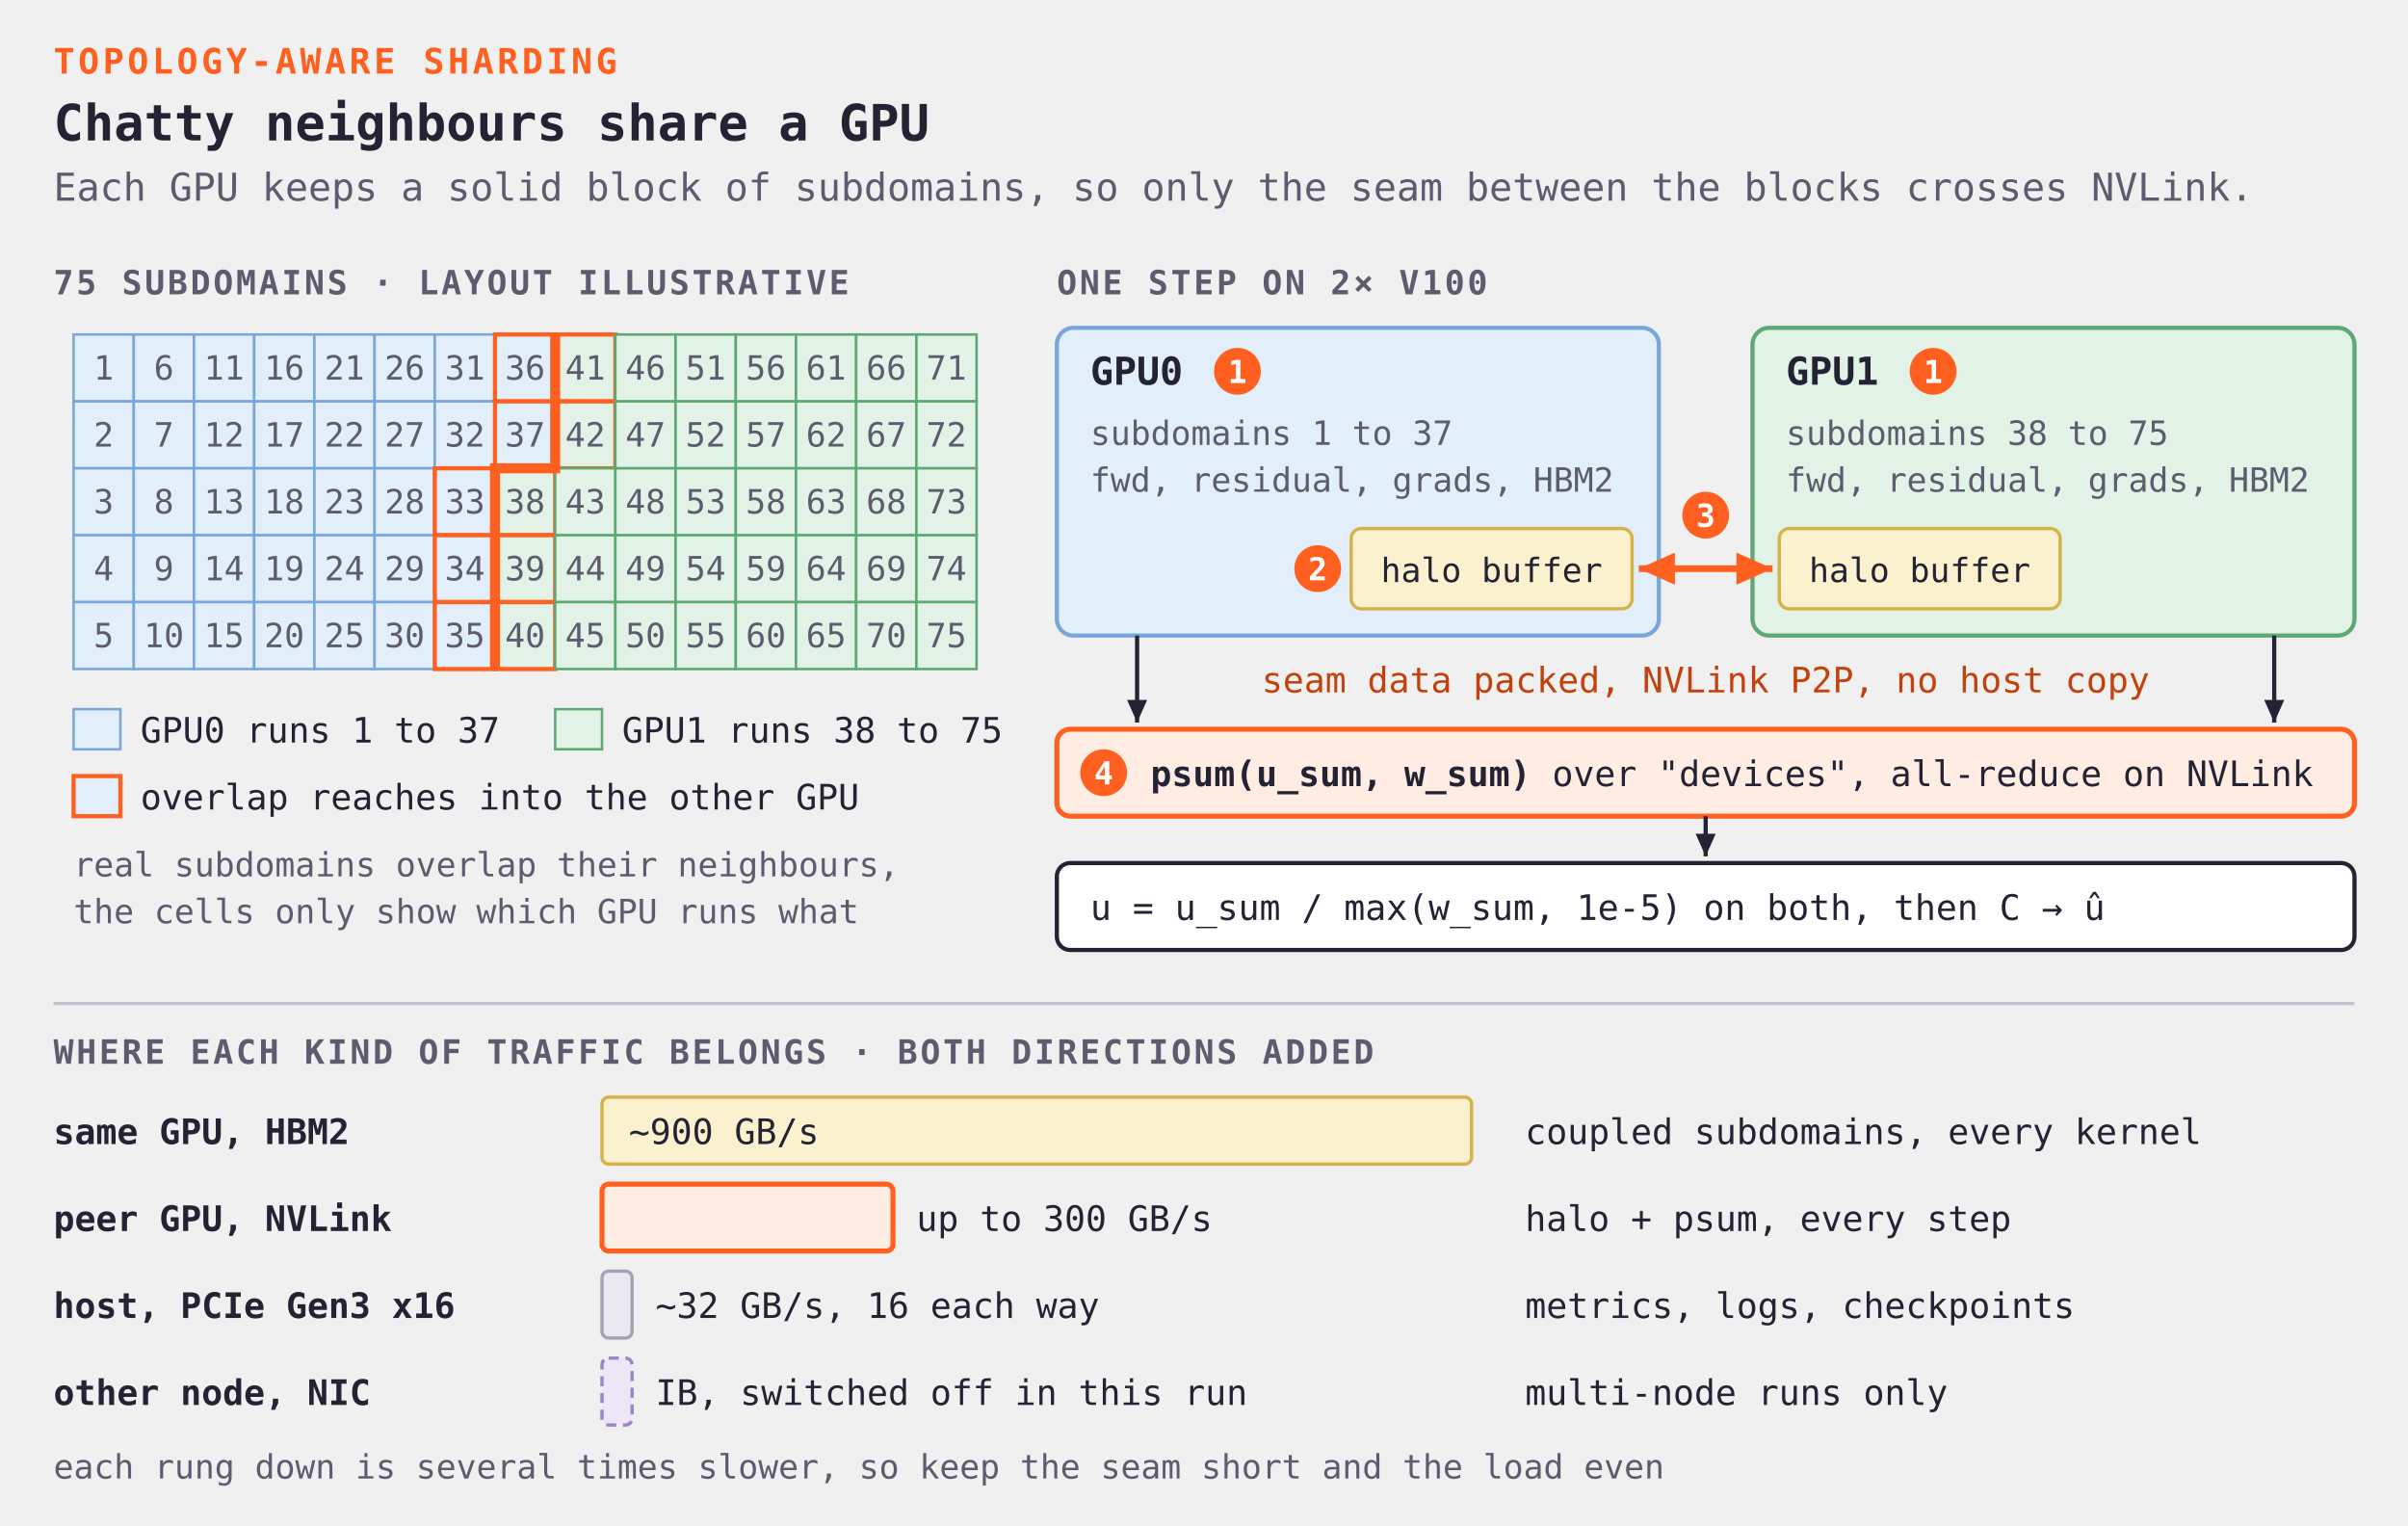
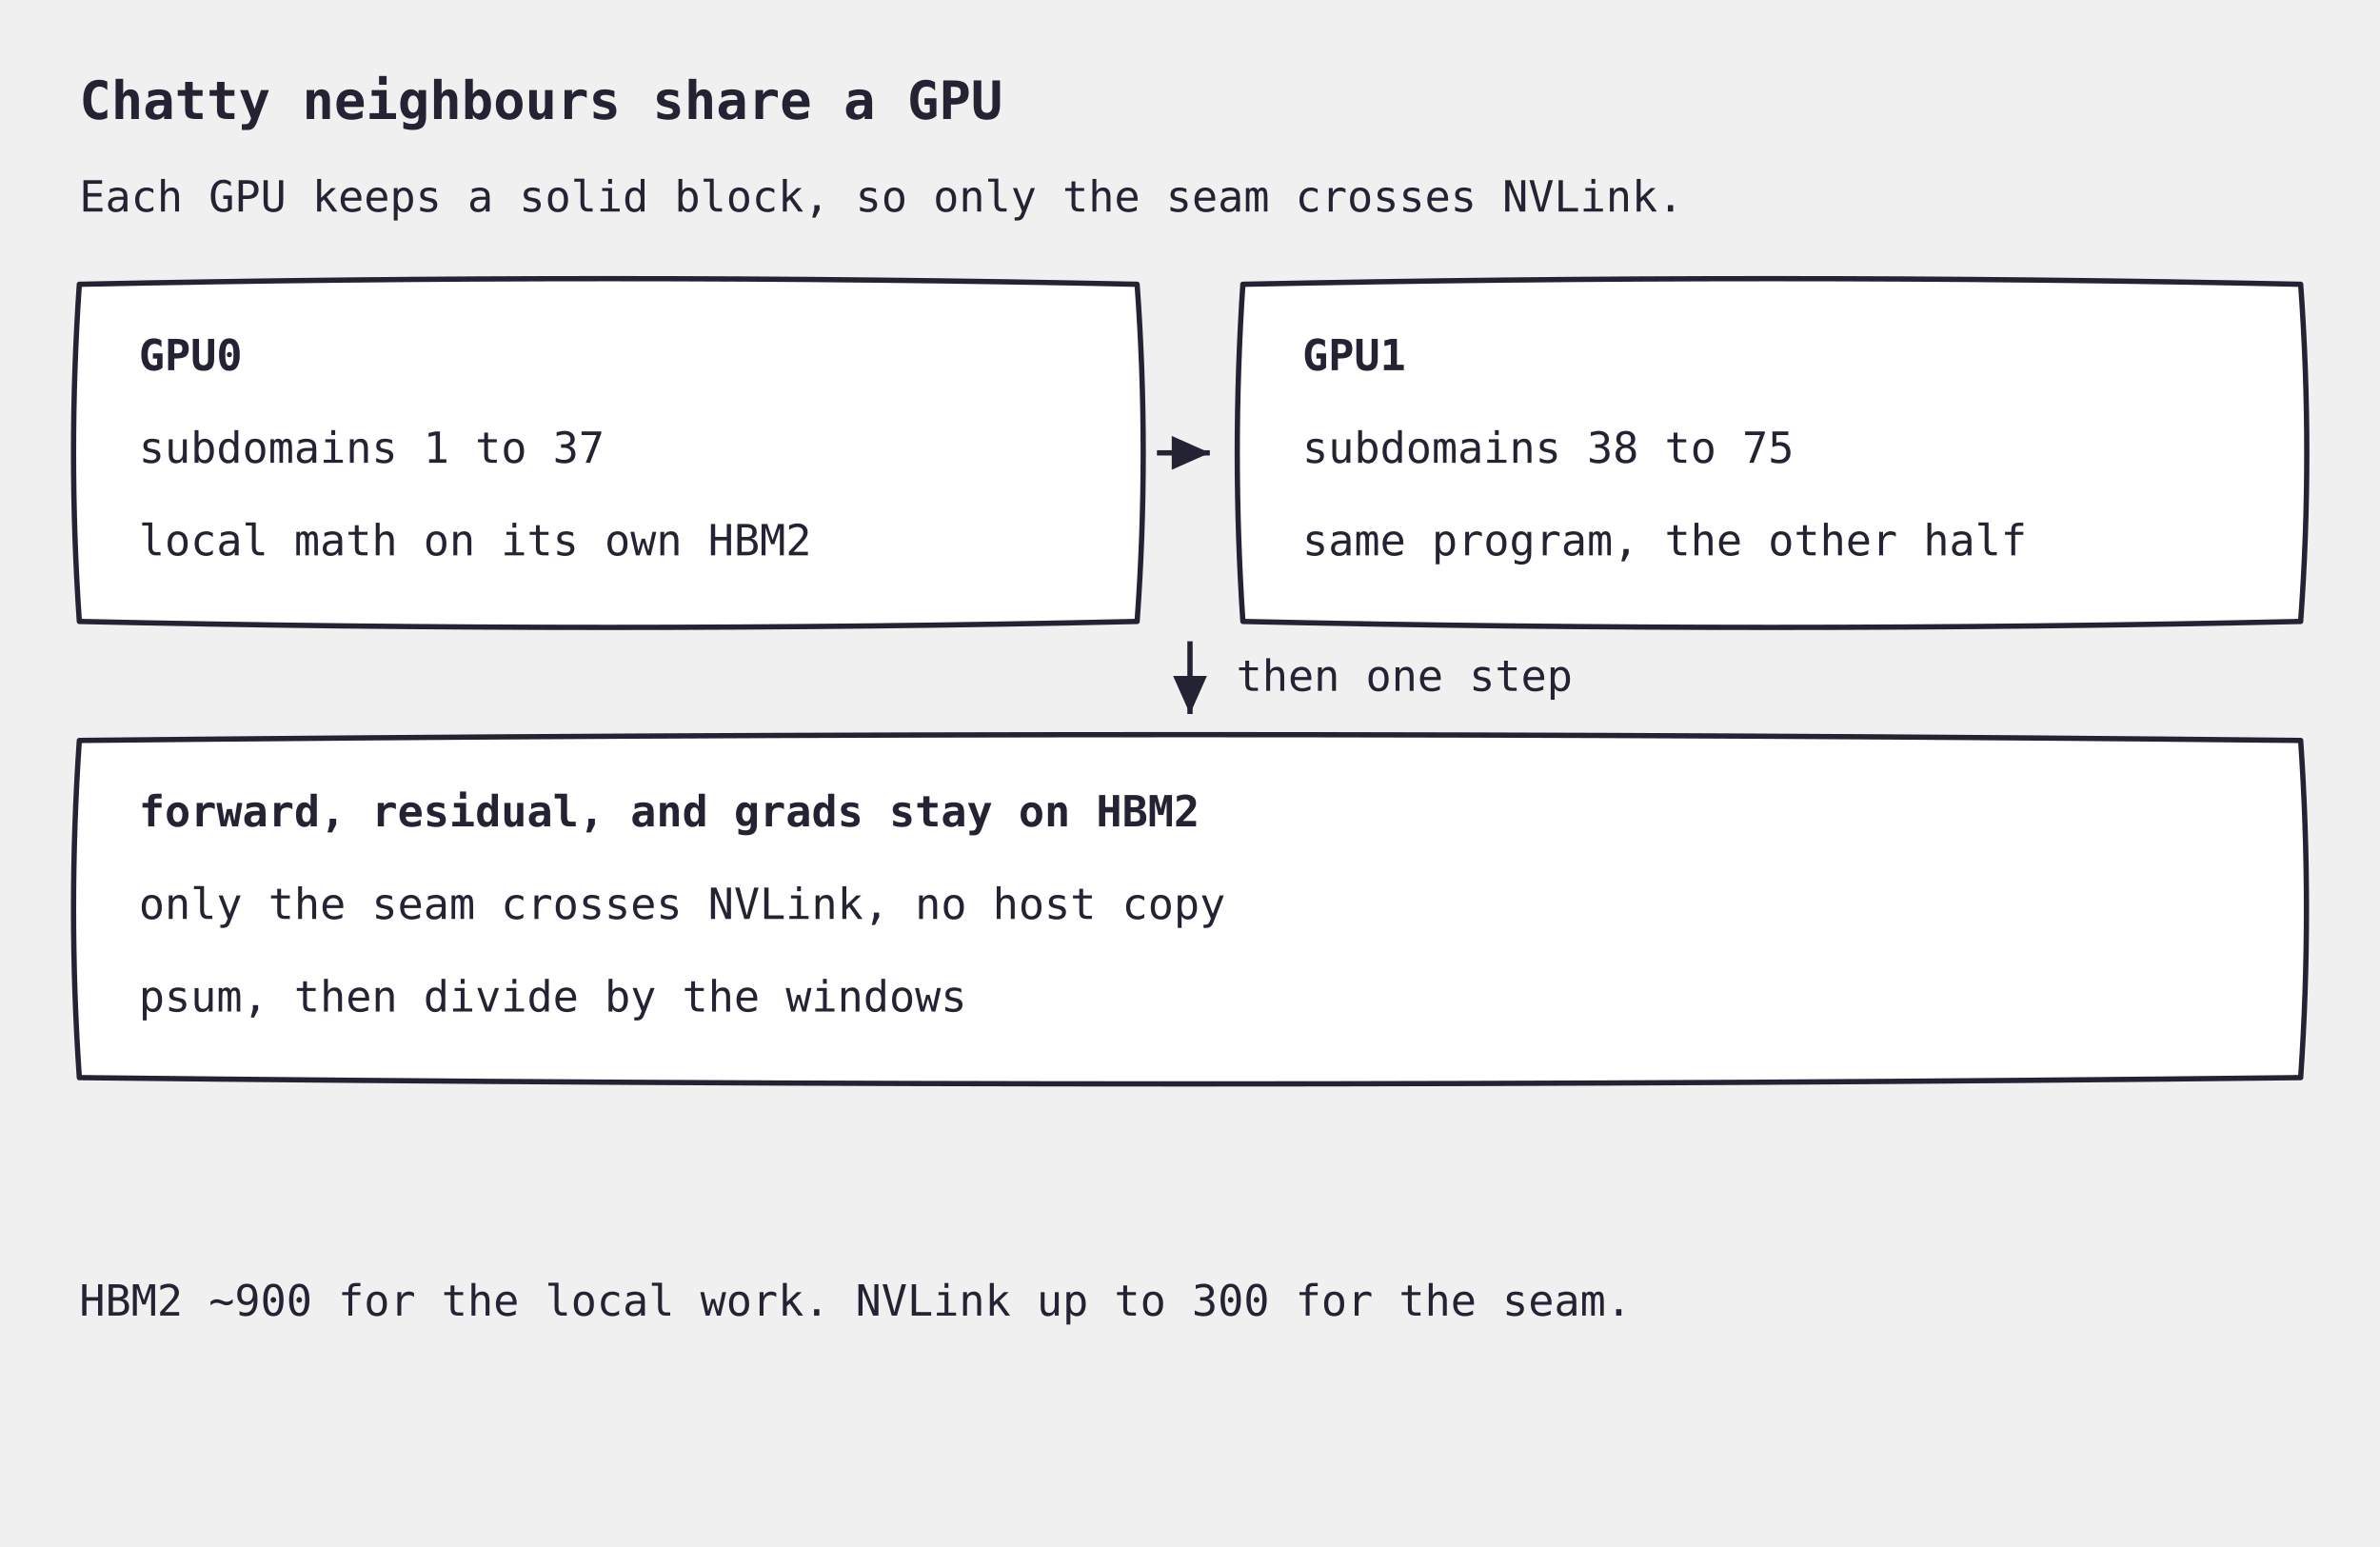
- <svg xmlns="http://www.w3.org/2000/svg" viewBox="0 0 720 456" role="img" aria-labelledby="title desc" font-family="'Roboto Mono', ui-monospace, SFMono-Regular, Menlo, Consolas, 'DejaVu Sans Mono', monospace">
+ <svg xmlns="http://www.w3.org/2000/svg" viewBox="0 0 720 468" role="img" aria-labelledby="title desc" font-family="'Roboto Mono', ui-monospace, SFMono-Regular, Menlo, Consolas, monospace">
  <defs>
-     <marker id="a" viewBox="0 0 10 10" refX="9" refY="5" markerWidth="6" markerHeight="6" orient="auto-start-reverse">
+     <marker id="a" viewBox="0 0 10 10" refX="9" refY="5" markerWidth="8" markerHeight="8" orient="auto-start-reverse">
      <path d="M0,1 L9,5 L0,9 z" fill="#232333" />
-     </marker>
-     <marker id="ao" viewBox="0 0 10 10" refX="9" refY="5" markerWidth="6" markerHeight="6" orient="auto-start-reverse">
-       <path d="M0,1 L9,5 L0,9 z" fill="#ff5f1f" />
    </marker>
  </defs>
  <style>
-     text { fill: #232333; font-size: 10.5px; }
-     .k { font-size: 10.5px; font-weight: 600; letter-spacing: .1em; fill: #ff5f1f; }
-     .t { font-size: 15px; font-weight: 700; }
-     .c { font-size: 11.5px; fill: #5c5c6e; }
-     .lane { font-size: 10px; font-weight: 600; letter-spacing: .08em; fill: #5c5c6e; }
-     .m { fill: #5c5c6e; font-size: 10px; }
-     .h { font-size: 11.5px; font-weight: 700; }
-     .b { font-weight: 700; }
-     .g0 { fill: #e3eefb; stroke: #7aa7d9; stroke-width: .75; }
-     .g1 { fill: #e2f2e6; stroke: #5ea876; stroke-width: .75; }
-     .seam { stroke: #ff5f1f; stroke-width: 1.25; }
-     .sn { font-size: 10px; fill: #5c5c6e; text-anchor: middle; }
-     .gpu0 { fill: #e3eefb; stroke: #7aa7d9; stroke-width: 1.25; }
-     .gpu1 { fill: #e2f2e6; stroke: #5ea876; stroke-width: 1.25; }
-     .mem { fill: #fbf1cf; stroke: #d4b34a; stroke-width: 1; }
-     .acc { fill: #ffede4; stroke: #ff5f1f; stroke-width: 1.5; }
-     .host { fill: #e9e9ef; stroke: #a3a3b3; stroke-width: 1; }
-     .ln { stroke: #232333; stroke-width: 1.25; fill: none; }
-     .n { fill: #ff5f1f; }
-     .nt { fill: #ffffff; font-size: 9.5px; font-weight: 700; text-anchor: middle; }
+     text { fill: #232333; font-size: 13px; }
+     .t { font-size: 16px; font-weight: 700; }
+     .s { font-size: 13px; }
+     .h { font-weight: 700; }
+     .b { font-size: 13px; }
+     .m { font-size: 13px; }
  </style>
-   <text class="k" x="16" y="22">TOPOLOGY-AWARE SHARDING</text>
-   <text class="t" x="16" y="42">Chatty neighbours share a GPU</text>
-   <text class="c" x="16" y="60">Each GPU keeps a solid block of subdomains, so only the seam between the blocks crosses NVLink.</text>
-   <text class="lane" x="16" y="88">75 SUBDOMAINS · LAYOUT ILLUSTRATIVE</text>
-   <g>
-     <rect class="g0" x="22" y="100" width="18" height="20" />
-     <text class="sn" x="31" y="113.5">1</text>
-     <rect class="g0" x="22" y="120" width="18" height="20" />
-     <text class="sn" x="31" y="133.5">2</text>
-     <rect class="g0" x="22" y="140" width="18" height="20" />
-     <text class="sn" x="31" y="153.5">3</text>
-     <rect class="g0" x="22" y="160" width="18" height="20" />
-     <text class="sn" x="31" y="173.5">4</text>
-     <rect class="g0" x="22" y="180" width="18" height="20" />
-     <text class="sn" x="31" y="193.5">5</text>
-     <rect class="g0" x="40" y="100" width="18" height="20" />
-     <text class="sn" x="49" y="113.5">6</text>
-     <rect class="g0" x="40" y="120" width="18" height="20" />
-     <text class="sn" x="49" y="133.5">7</text>
-     <rect class="g0" x="40" y="140" width="18" height="20" />
-     <text class="sn" x="49" y="153.5">8</text>
-     <rect class="g0" x="40" y="160" width="18" height="20" />
-     <text class="sn" x="49" y="173.5">9</text>
-     <rect class="g0" x="40" y="180" width="18" height="20" />
-     <text class="sn" x="49" y="193.5">10</text>
-     <rect class="g0" x="58" y="100" width="18" height="20" />
-     <text class="sn" x="67" y="113.5">11</text>
-     <rect class="g0" x="58" y="120" width="18" height="20" />
-     <text class="sn" x="67" y="133.5">12</text>
-     <rect class="g0" x="58" y="140" width="18" height="20" />
-     <text class="sn" x="67" y="153.5">13</text>
-     <rect class="g0" x="58" y="160" width="18" height="20" />
-     <text class="sn" x="67" y="173.5">14</text>
-     <rect class="g0" x="58" y="180" width="18" height="20" />
-     <text class="sn" x="67" y="193.5">15</text>
-     <rect class="g0" x="76" y="100" width="18" height="20" />
-     <text class="sn" x="85" y="113.5">16</text>
-     <rect class="g0" x="76" y="120" width="18" height="20" />
-     <text class="sn" x="85" y="133.5">17</text>
-     <rect class="g0" x="76" y="140" width="18" height="20" />
-     <text class="sn" x="85" y="153.5">18</text>
-     <rect class="g0" x="76" y="160" width="18" height="20" />
-     <text class="sn" x="85" y="173.5">19</text>
-     <rect class="g0" x="76" y="180" width="18" height="20" />
-     <text class="sn" x="85" y="193.5">20</text>
-     <rect class="g0" x="94" y="100" width="18" height="20" />
-     <text class="sn" x="103" y="113.5">21</text>
-     <rect class="g0" x="94" y="120" width="18" height="20" />
-     <text class="sn" x="103" y="133.5">22</text>
-     <rect class="g0" x="94" y="140" width="18" height="20" />
-     <text class="sn" x="103" y="153.5">23</text>
-     <rect class="g0" x="94" y="160" width="18" height="20" />
-     <text class="sn" x="103" y="173.5">24</text>
-     <rect class="g0" x="94" y="180" width="18" height="20" />
-     <text class="sn" x="103" y="193.5">25</text>
-     <rect class="g0" x="112" y="100" width="18" height="20" />
-     <text class="sn" x="121" y="113.5">26</text>
-     <rect class="g0" x="112" y="120" width="18" height="20" />
-     <text class="sn" x="121" y="133.5">27</text>
-     <rect class="g0" x="112" y="140" width="18" height="20" />
-     <text class="sn" x="121" y="153.5">28</text>
-     <rect class="g0" x="112" y="160" width="18" height="20" />
-     <text class="sn" x="121" y="173.5">29</text>
-     <rect class="g0" x="112" y="180" width="18" height="20" />
-     <text class="sn" x="121" y="193.5">30</text>
-     <rect class="g0" x="130" y="100" width="18" height="20" />
-     <text class="sn" x="139" y="113.5">31</text>
-     <rect class="g0" x="130" y="120" width="18" height="20" />
-     <text class="sn" x="139" y="133.5">32</text>
-     <rect class="g0 seam" x="130" y="140" width="18" height="20" />
-     <text class="sn" x="139" y="153.5">33</text>
-     <rect class="g0 seam" x="130" y="160" width="18" height="20" />
-     <text class="sn" x="139" y="173.5">34</text>
-     <rect class="g0 seam" x="130" y="180" width="18" height="20" />
-     <text class="sn" x="139" y="193.5">35</text>
-     <rect class="g0 seam" x="148" y="100" width="18" height="20" />
-     <text class="sn" x="157" y="113.5">36</text>
-     <rect class="g0 seam" x="148" y="120" width="18" height="20" />
-     <text class="sn" x="157" y="133.5">37</text>
-     <rect class="g1 seam" x="148" y="140" width="18" height="20" />
-     <text class="sn" x="157" y="153.5">38</text>
-     <rect class="g1 seam" x="148" y="160" width="18" height="20" />
-     <text class="sn" x="157" y="173.5">39</text>
-     <rect class="g1 seam" x="148" y="180" width="18" height="20" />
-     <text class="sn" x="157" y="193.5">40</text>
-     <rect class="g1 seam" x="166" y="100" width="18" height="20" />
-     <text class="sn" x="175" y="113.5">41</text>
-     <rect class="g1 seam" x="166" y="120" width="18" height="20" />
-     <text class="sn" x="175" y="133.5">42</text>
-     <rect class="g1" x="166" y="140" width="18" height="20" />
-     <text class="sn" x="175" y="153.5">43</text>
-     <rect class="g1" x="166" y="160" width="18" height="20" />
-     <text class="sn" x="175" y="173.5">44</text>
-     <rect class="g1" x="166" y="180" width="18" height="20" />
-     <text class="sn" x="175" y="193.5">45</text>
-     <rect class="g1" x="184" y="100" width="18" height="20" />
-     <text class="sn" x="193" y="113.5">46</text>
-     <rect class="g1" x="184" y="120" width="18" height="20" />
-     <text class="sn" x="193" y="133.5">47</text>
-     <rect class="g1" x="184" y="140" width="18" height="20" />
-     <text class="sn" x="193" y="153.5">48</text>
-     <rect class="g1" x="184" y="160" width="18" height="20" />
-     <text class="sn" x="193" y="173.5">49</text>
-     <rect class="g1" x="184" y="180" width="18" height="20" />
-     <text class="sn" x="193" y="193.5">50</text>
-     <rect class="g1" x="202" y="100" width="18" height="20" />
-     <text class="sn" x="211" y="113.5">51</text>
-     <rect class="g1" x="202" y="120" width="18" height="20" />
-     <text class="sn" x="211" y="133.5">52</text>
-     <rect class="g1" x="202" y="140" width="18" height="20" />
-     <text class="sn" x="211" y="153.5">53</text>
-     <rect class="g1" x="202" y="160" width="18" height="20" />
-     <text class="sn" x="211" y="173.5">54</text>
-     <rect class="g1" x="202" y="180" width="18" height="20" />
-     <text class="sn" x="211" y="193.5">55</text>
-     <rect class="g1" x="220" y="100" width="18" height="20" />
-     <text class="sn" x="229" y="113.5">56</text>
-     <rect class="g1" x="220" y="120" width="18" height="20" />
-     <text class="sn" x="229" y="133.5">57</text>
-     <rect class="g1" x="220" y="140" width="18" height="20" />
-     <text class="sn" x="229" y="153.5">58</text>
-     <rect class="g1" x="220" y="160" width="18" height="20" />
-     <text class="sn" x="229" y="173.5">59</text>
-     <rect class="g1" x="220" y="180" width="18" height="20" />
-     <text class="sn" x="229" y="193.5">60</text>
-     <rect class="g1" x="238" y="100" width="18" height="20" />
-     <text class="sn" x="247" y="113.5">61</text>
-     <rect class="g1" x="238" y="120" width="18" height="20" />
-     <text class="sn" x="247" y="133.5">62</text>
-     <rect class="g1" x="238" y="140" width="18" height="20" />
-     <text class="sn" x="247" y="153.5">63</text>
-     <rect class="g1" x="238" y="160" width="18" height="20" />
-     <text class="sn" x="247" y="173.5">64</text>
-     <rect class="g1" x="238" y="180" width="18" height="20" />
-     <text class="sn" x="247" y="193.5">65</text>
-     <rect class="g1" x="256" y="100" width="18" height="20" />
-     <text class="sn" x="265" y="113.5">66</text>
-     <rect class="g1" x="256" y="120" width="18" height="20" />
-     <text class="sn" x="265" y="133.5">67</text>
-     <rect class="g1" x="256" y="140" width="18" height="20" />
-     <text class="sn" x="265" y="153.5">68</text>
-     <rect class="g1" x="256" y="160" width="18" height="20" />
-     <text class="sn" x="265" y="173.5">69</text>
-     <rect class="g1" x="256" y="180" width="18" height="20" />
-     <text class="sn" x="265" y="193.5">70</text>
-     <rect class="g1" x="274" y="100" width="18" height="20" />
-     <text class="sn" x="283" y="113.5">71</text>
-     <rect class="g1" x="274" y="120" width="18" height="20" />
-     <text class="sn" x="283" y="133.5">72</text>
-     <rect class="g1" x="274" y="140" width="18" height="20" />
-     <text class="sn" x="283" y="153.5">73</text>
-     <rect class="g1" x="274" y="160" width="18" height="20" />
-     <text class="sn" x="283" y="173.5">74</text>
-     <rect class="g1" x="274" y="180" width="18" height="20" />
-     <text class="sn" x="283" y="193.5">75</text>
-   </g>
-   <polyline points="166,100 166,140 148,140 148,200" fill="none" stroke="#ff5f1f" stroke-width="3" />
-   <rect class="g0" x="22" y="212" width="14" height="12" />
-   <text x="42" y="222">GPU0 runs 1 to 37</text>
-   <rect class="g1" x="166" y="212" width="14" height="12" />
-   <text x="186" y="222">GPU1 runs 38 to 75</text>
-   <rect class="g0 seam" x="22" y="232" width="14" height="12" />
-   <text x="42" y="242">overlap reaches into the other GPU</text>
-   <text class="m" x="22" y="262">real subdomains overlap their neighbours,</text>
-   <text class="m" x="22" y="276">the cells only show which GPU runs what</text>
-   <text class="lane" x="316" y="88">ONE STEP ON 2× V100</text>
-   <rect class="gpu0" x="316" y="98" width="180" height="92" rx="5" />
-   <text class="h" x="326" y="115">GPU0</text>
-   <text class="m" x="326" y="133">subdomains 1 to 37</text>
-   <text class="m" x="326" y="147">fwd, residual, grads, HBM2</text>
-   <rect class="mem" x="404" y="158" width="84" height="24" rx="3" />
-   <text x="446" y="174" text-anchor="middle" style="font-size:10px">halo buffer</text>
-   <rect class="gpu1" x="524" y="98" width="180" height="92" rx="5" />
-   <text class="h" x="534" y="115">GPU1</text>
-   <text class="m" x="534" y="133">subdomains 38 to 75</text>
-   <text class="m" x="534" y="147">fwd, residual, grads, HBM2</text>
-   <rect class="mem" x="532" y="158" width="84" height="24" rx="3" />
-   <text x="574" y="174" text-anchor="middle" style="font-size:10px">halo buffer</text>
-   <line x1="490" y1="170" x2="530" y2="170" stroke="#ff5f1f" stroke-width="2" marker-start="url(#ao)" marker-end="url(#ao)" />
-   <text x="510" y="207" text-anchor="middle" style="fill:#c2410c">seam data packed, NVLink P2P, no host copy</text>
-   <circle class="n" cx="370" cy="111" r="7" />
-   <text class="nt" x="370" y="114.5">1</text>
-   <circle class="n" cx="578" cy="111" r="7" />
-   <text class="nt" x="578" y="114.5">1</text>
-   <circle class="n" cx="394" cy="170" r="7" />
-   <text class="nt" x="394" y="173.5">2</text>
-   <circle class="n" cx="510" cy="154" r="7" />
-   <text class="nt" x="510" y="157.5">3</text>
-   <line class="ln" x1="340" y1="190" x2="340" y2="216" marker-end="url(#a)" />
-   <line class="ln" x1="680" y1="190" x2="680" y2="216" marker-end="url(#a)" />
-   <rect class="acc" x="316" y="218" width="388" height="26" rx="4" />
-   <circle class="n" cx="330" cy="231" r="7" />
-   <text class="nt" x="330" y="234.5">4</text>
-   <text x="344" y="235">
-     <tspan class="b">psum(u_sum, w_sum)</tspan> over "devices", all-reduce on NVLink</text>
-   <line class="ln" x1="510" y1="244" x2="510" y2="256" marker-end="url(#a)" />
-   <rect x="316" y="258" width="388" height="26" rx="4" fill="#ffffff" stroke="#232333" stroke-width="1.25" />
-   <text x="326" y="275">u = u_sum / max(w_sum, 1e-5) on both, then C → û</text>
-   <line x1="16" y1="300" x2="704" y2="300" stroke="#c3c3cf" stroke-width="1" />
-   <text class="lane" x="16" y="318">WHERE EACH KIND OF TRAFFIC BELONGS · BOTH DIRECTIONS ADDED</text>
-   <g>
-     <text class="b" x="16" y="342">same GPU, HBM2</text>
-     <rect class="mem" x="180" y="328" width="260" height="20" rx="2" />
-     <text x="188" y="342">~900 GB/s</text>
-     <text x="456" y="342">coupled subdomains, every kernel</text>
-     <text class="b" x="16" y="368">peer GPU, NVLink</text>
-     <rect class="acc" x="180" y="354" width="87" height="20" rx="2" />
-     <text x="274" y="368">up to 300 GB/s</text>
-     <text x="456" y="368">halo + psum, every step</text>
-     <text class="b" x="16" y="394">host, PCIe Gen3 x16</text>
-     <rect class="host" x="180" y="380" width="9" height="20" rx="2" />
-     <text x="196" y="394">~32 GB/s, 16 each way</text>
-     <text x="456" y="394">metrics, logs, checkpoints</text>
-     <text class="b" x="16" y="420">other node, NIC</text>
-     <rect x="180" y="406" width="9" height="20" rx="2" fill="#ece6f7" stroke="#9b86c9" stroke-dasharray="3 2" />
-     <text x="196" y="420">IB, switched off in this run</text>
-     <text x="456" y="420">multi-node runs only</text>
-   </g>
-   <text class="m" x="16" y="442">each rung down is several times slower, so keep the seam short and the load even</text>
+   <text class="t" x="24" y="36">Chatty neighbours share a GPU</text>
+   <text class="s" x="24" y="64">Each GPU keeps a solid block, so only the seam crosses NVLink.</text>
+   <path d="M 24.0 86.0 Q 184.0 82.6 344.0 86.0 Q 347.7 137.0 344.0 188.0 Q 184.0 191.6 24.0 188.0 Q 20.5 137.0 24.0 86.0 Z" fill="#ffffff" stroke="#232333" stroke-width="1.6" stroke-linejoin="round" />
+   <text class="h" x="42.0" y="112.0">GPU0</text>
+   <text class="b" x="42.0" y="140.0">subdomains 1 to 37</text>
+   <text class="b" x="42.0" y="168.0">local math on its own HBM2</text>
+   <path d="M 376.0 86.0 Q 536.0 82.6 696.0 86.0 Q 699.7 137.0 696.0 188.0 Q 536.0 191.6 376.0 188.0 Q 372.6 137.0 376.0 86.0 Z" fill="#ffffff" stroke="#232333" stroke-width="1.6" stroke-linejoin="round" />
+   <text class="h" x="394.0" y="112.0">GPU1</text>
+   <text class="b" x="394.0" y="140.0">subdomains 38 to 75</text>
+   <text class="b" x="394.0" y="168.0">same program, the other half</text>
+   <line x1="350.0" y1="137.0" x2="366.0" y2="137.0" stroke="#232333" stroke-width="1.6" marker-end="url(#a)" />
+   <path d="M 24.0 224.0 Q 360.0 220.5 696.0 224.0 Q 699.5 275.0 696.0 326.0 Q 360.0 329.8 24.0 326.0 Q 20.5 275.0 24.0 224.0 Z" fill="#ffffff" stroke="#232333" stroke-width="1.6" stroke-linejoin="round" />
+   <text class="h" x="42.0" y="250.0">forward, residual, and grads stay on HBM2</text>
+   <text class="b" x="42.0" y="278.0">only the seam crosses NVLink, no host copy</text>
+   <text class="b" x="42.0" y="306.0">psum, then divide by the windows</text>
+   <text class="m" x="24.0" y="398.0">HBM2 ~900 for the local work. NVLink up to 300 for the seam.</text>
+   <line x1="360" y1="194.0" x2="360" y2="216.0" stroke="#232333" stroke-width="1.6" marker-end="url(#a)" />
+   <text class="m" x="374" y="209.0">then one step</text>
</svg>
